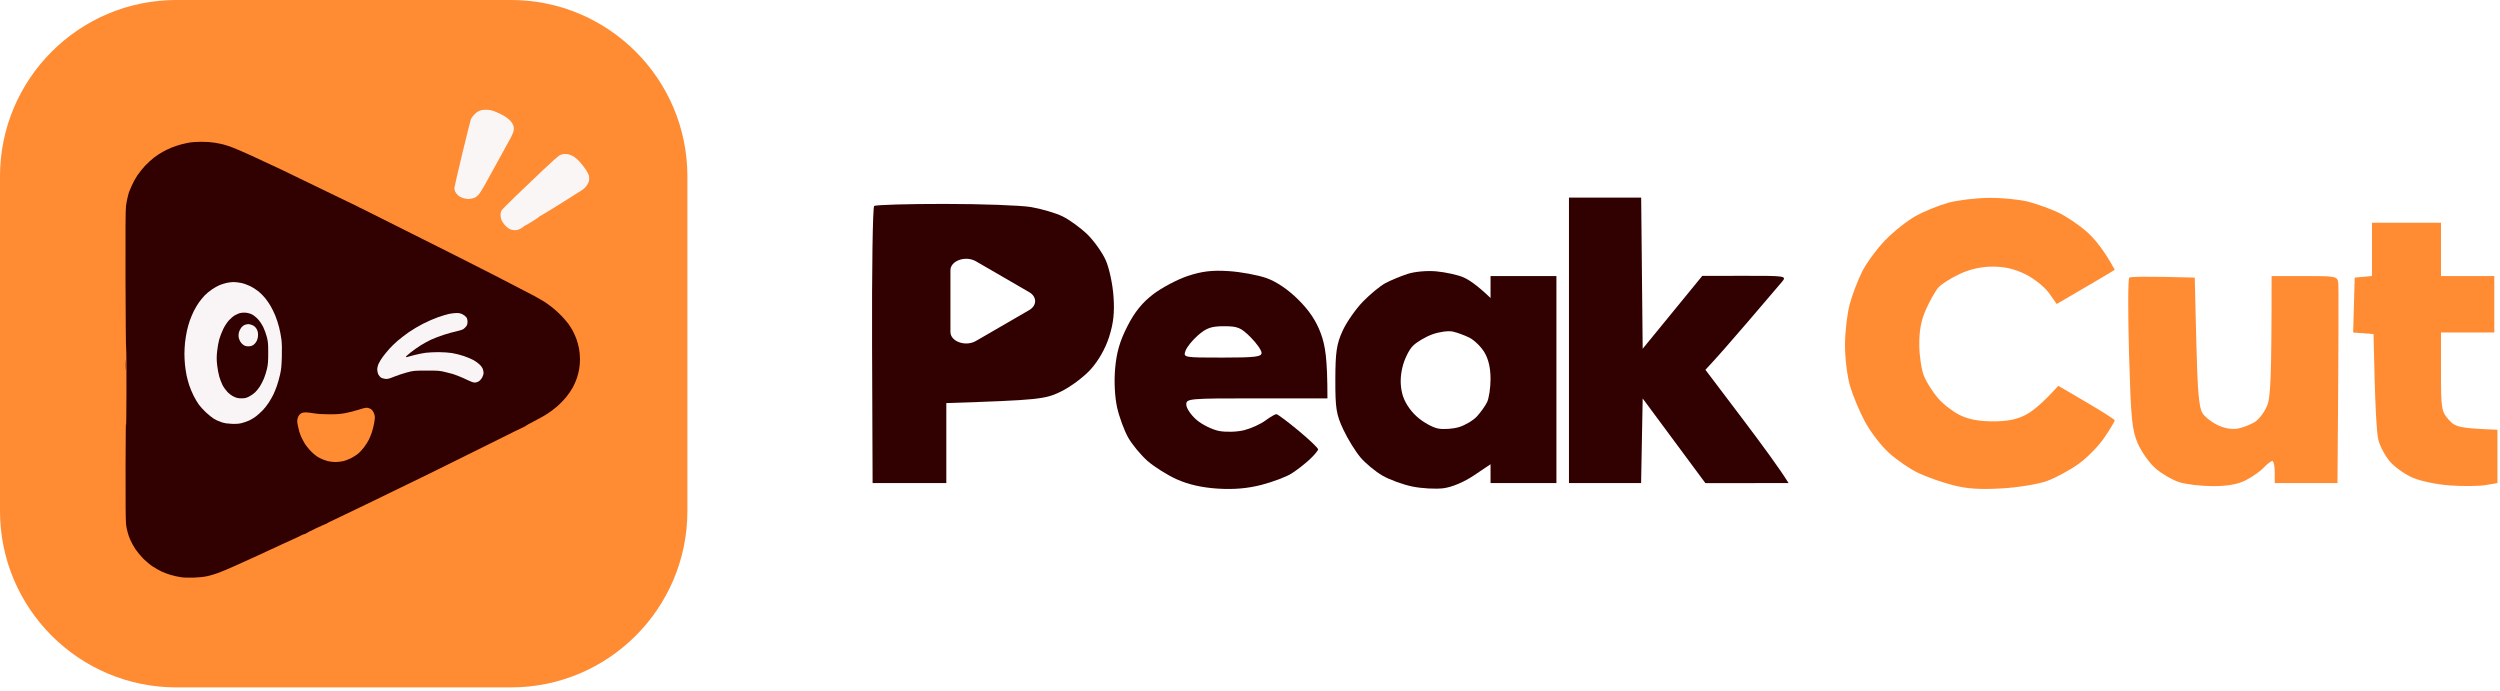
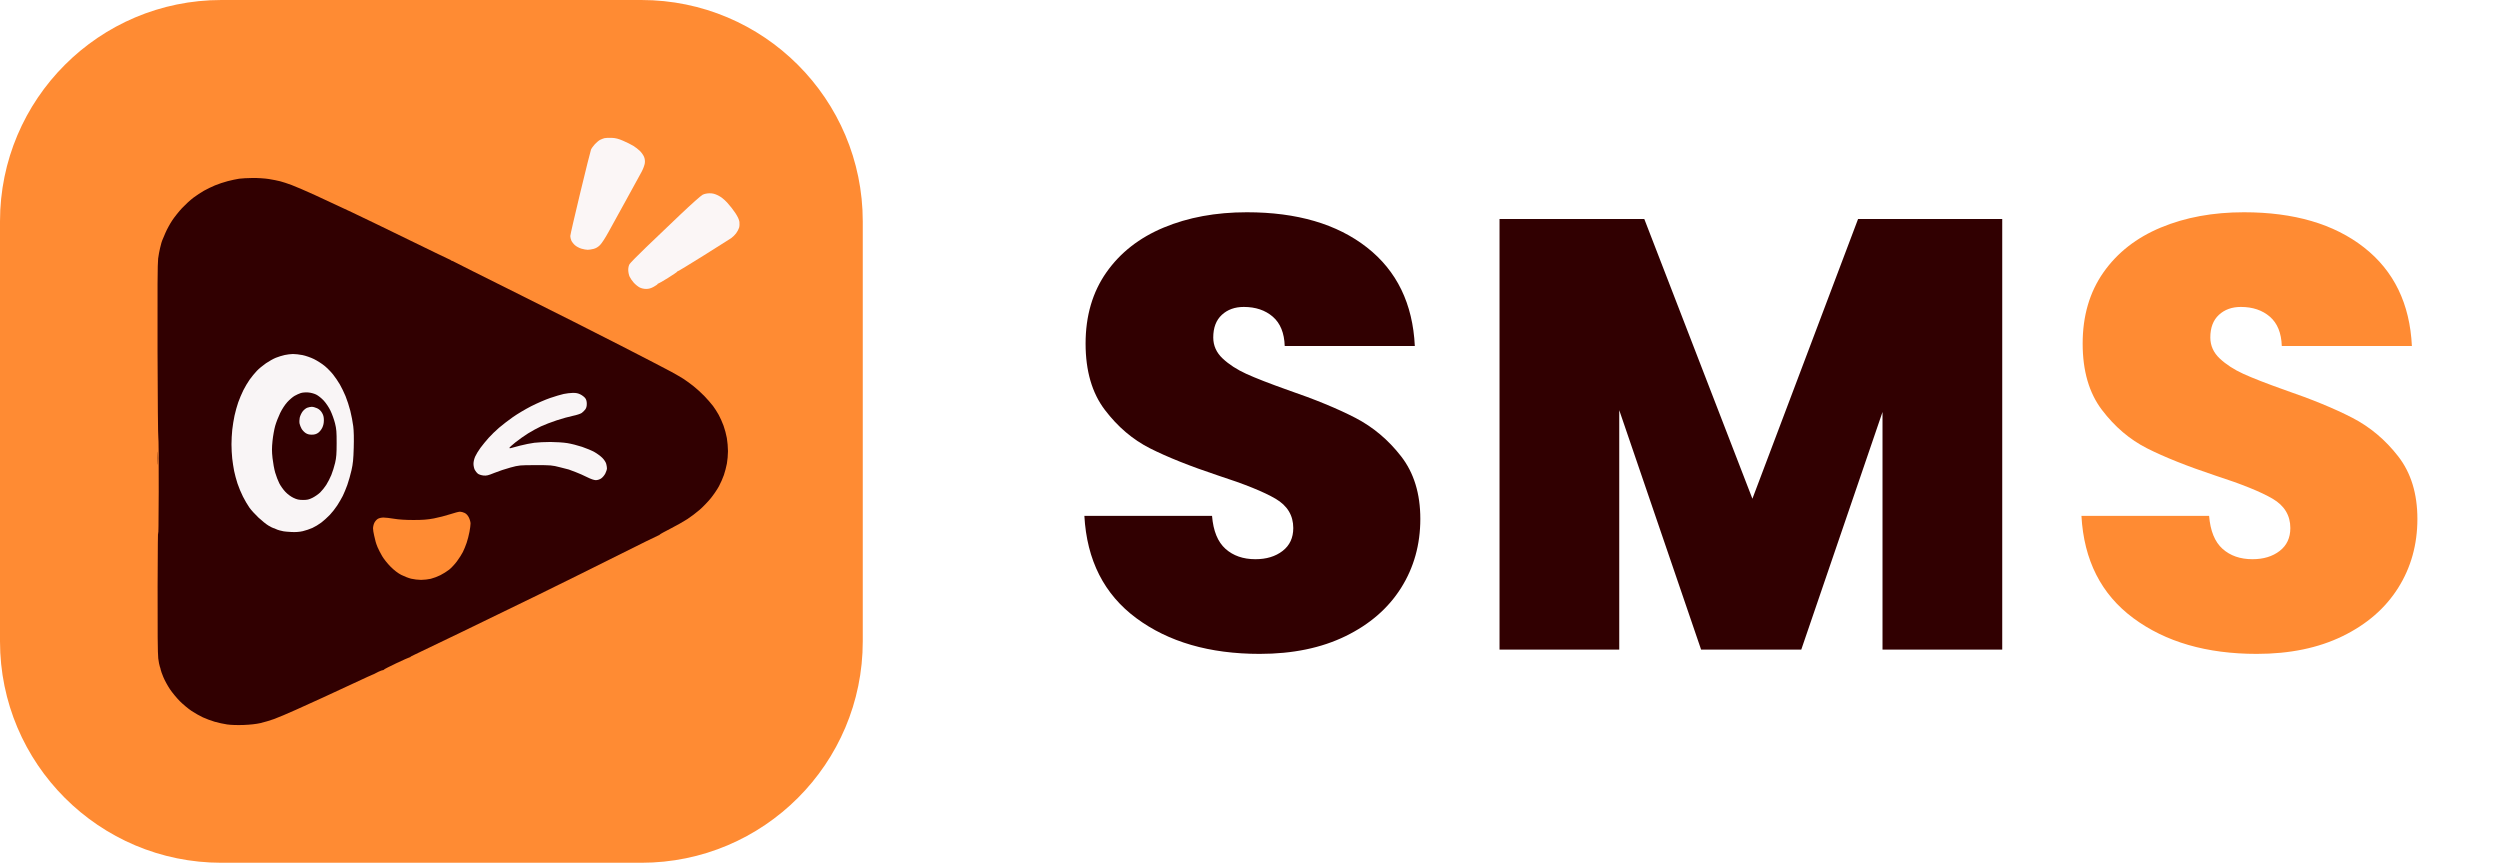
- <svg xmlns="http://www.w3.org/2000/svg" width="797" height="220" viewBox="0 0 797 220" fill="none">
-   <path d="M378.686 87.97C383.186 86.48 386.436 86.09 391.686 86.43C395.536 86.67 400.936 87.67 403.686 88.63C406.886 89.76 410.536 92.211 413.806 95.44C417.346 98.93 419.596 102.28 421.056 106.25C422.526 110.22 423.186 114.32 423.186 127H400.686C378.857 127 378.186 127.06 378.186 129C378.186 130.1 379.646 132.27 381.436 133.83C383.226 135.38 386.486 136.99 388.686 137.4C390.906 137.82 394.466 137.7 396.686 137.13C398.886 136.57 401.926 135.18 403.436 134.05C404.945 132.921 406.525 132.021 406.936 132.04C407.347 132.061 410.507 134.421 413.966 137.29C417.416 140.16 420.226 142.84 420.216 143.25C420.196 143.66 418.946 145.15 417.436 146.55C415.926 147.95 413.336 149.95 411.686 150.99C410.035 152.03 405.755 153.64 402.186 154.57C397.716 155.72 393.345 156.099 388.186 155.77C383.206 155.449 378.836 154.46 375.186 152.82C372.156 151.47 367.946 148.81 365.806 146.93C363.676 145.04 360.916 141.7 359.666 139.5C358.426 137.3 356.847 133.03 356.157 130C355.397 126.66 355.136 121.75 355.506 117.5C355.936 112.39 356.996 108.75 359.396 104.04C361.726 99.46 364.146 96.46 367.686 93.769C370.436 91.68 375.386 89.07 378.686 87.97ZM390.226 104C386.206 104 384.636 104.54 381.976 106.84C380.166 108.41 378.346 110.66 377.936 111.84C377.196 113.98 377.317 114 389.686 114C400.125 114 402.186 113.75 402.186 112.5C402.186 111.68 400.616 109.43 398.686 107.5C395.626 104.44 394.566 104 390.226 104Z" fill-rule="evenodd" clip-rule="evenodd" fill="#310001" />
-   <path d="M448.686 87.34C450.996 86.58 454.906 86.23 457.936 86.51C460.826 86.78 464.646 87.62 466.436 88.37C468.226 89.12 470.926 90.92 475.186 95V88H496.186V154H475.186V148L469.936 151.53C466.736 153.68 462.926 155.29 460.186 155.65C457.716 155.97 453.216 155.72 450.186 155.09C447.156 154.45 442.886 152.889 440.686 151.6C438.486 150.32 435.377 147.749 433.777 145.89C432.177 144.02 429.697 140.03 428.277 137C425.997 132.16 425.686 130.24 425.706 121C425.726 112.24 426.106 109.67 428.006 105.5C429.256 102.75 432.177 98.55 434.487 96.17C436.796 93.79 440.036 91.13 441.686 90.25C443.336 89.38 446.486 88.07 448.686 87.34ZM463.186 105.71C461.816 105.39 458.885 105.78 456.686 106.57C454.486 107.36 451.676 109.02 450.436 110.25C449.196 111.49 447.706 114.53 447.117 117C446.377 120.07 446.356 122.77 447.036 125.5C447.656 127.98 449.397 130.74 451.617 132.75C453.576 134.54 456.646 136.27 458.436 136.61C460.226 136.95 463.266 136.739 465.186 136.14C467.116 135.55 469.646 134.04 470.816 132.78C471.976 131.53 473.446 129.49 474.066 128.25C474.676 127.01 475.186 123.64 475.186 120.75C475.179 117.25 474.512 114.417 473.186 112.25C472.086 110.46 469.946 108.39 468.436 107.64C466.926 106.89 464.566 106.02 463.186 105.71Z" fill-rule="evenodd" clip-rule="evenodd" fill="#310001" />
-   <path d="M523.686 111.18L542.686 87.95L556.186 87.93C569.055 87.91 569.616 87.99 568.206 89.71C567.386 90.69 562.476 96.45 557.286 102.5C552.107 108.55 546.916 114.49 543.686 117.89L555.266 133.2C561.636 141.61 567.596 149.74 570.186 154L543.686 154.03L523.686 127.03L523.186 154H500.186V63H523.206L523.686 111.18Z" fill="#310001" />
-   <path d="M301.106 65.01C312.975 65.01 325.385 65.46 328.686 66.01C331.986 66.57 336.486 67.89 338.686 68.95C340.886 70.02 344.457 72.6 346.617 74.69C348.776 76.79 351.437 80.53 352.527 83C353.617 85.47 354.727 90.65 354.987 94.5C355.347 99.67 354.976 103.05 353.576 107.43C352.386 111.16 350.196 115 347.686 117.78C345.486 120.21 341.216 123.39 338.186 124.85C333.166 127.269 331.345 127.54 301.686 128.5V154H278.186L278.016 110.17C277.926 86.067 278.226 66.041 278.686 65.67C279.148 65.3 289.238 65 301.106 65.01ZM311.121 83.299C307.84 81.398 303 83.103 303 86.161V105.839C303 108.896 307.84 110.602 311.121 108.701L328.106 98.862C330.631 97.399 330.631 94.601 328.106 93.138L311.121 83.299Z" fill-rule="evenodd" clip-rule="evenodd" fill="#310001" />
-   <path d="M634.186 63.08C638.306 63.05 643.936 63.61 646.686 64.33C649.436 65.05 653.706 66.59 656.186 67.76C658.666 68.93 662.706 71.65 665.186 73.81C667.666 75.97 670.696 79.6 674.186 86L671.936 87.37C670.695 88.131 666.534 90.581 655.686 96.91L653.186 93.39C651.806 91.46 648.436 88.77 645.686 87.43C642.196 85.71 639.026 84.98 635.186 85C631.536 85.01 628.006 85.811 624.686 87.37C621.936 88.66 618.927 90.571 617.996 91.611C617.066 92.651 615.296 95.75 614.066 98.5C612.446 102.09 611.837 105.33 611.867 110C611.897 113.57 612.587 118.07 613.407 120C614.217 121.93 616.187 125.02 617.786 126.89C619.376 128.75 622.486 131.18 624.686 132.28C627.436 133.66 630.716 134.3 635.186 134.33C639.826 134.35 642.826 133.77 645.686 132.31C647.886 131.18 651.146 128.62 656.186 123L665.157 128.25C670.086 131.14 674.146 133.72 674.176 134C674.206 134.28 672.756 136.7 670.956 139.39C669.156 142.08 665.436 145.9 662.686 147.87C659.936 149.84 655.436 152.28 652.686 153.3C649.836 154.35 643.605 155.38 638.186 155.7C631.146 156.11 627.066 155.84 622.436 154.63C618.996 153.73 614.066 151.99 611.476 150.75C608.886 149.51 604.726 146.66 602.226 144.401C599.726 142.151 596.267 137.65 594.536 134.401C592.797 131.161 590.657 126.03 589.777 123C588.887 119.97 588.176 114.13 588.186 110C588.196 105.88 588.876 100.03 589.686 97C590.496 93.97 592.307 89.25 593.697 86.5C595.077 83.75 598.406 79.25 601.086 76.5C603.756 73.75 608.136 70.29 610.816 68.81C613.496 67.33 618.166 65.44 621.186 64.62C624.206 63.8 630.056 63.11 634.186 63.08Z" fill="#FF8B33" />
-   <path d="M734.686 88C744.835 88 745.196 88.08 745.436 90.25C745.576 91.49 745.576 106.341 745.186 154H725.186V150.5C725.186 148.571 724.846 146.991 724.436 146.97C724.025 146.951 722.785 147.901 721.686 149.07C720.586 150.25 717.996 152.061 715.936 153.111C713.346 154.41 710.095 154.991 705.436 154.981C701.726 154.971 696.936 154.411 694.796 153.731C692.646 153.061 689.276 151.11 687.296 149.42C685.306 147.73 682.726 144.13 681.556 141.42C679.666 137.05 679.347 133.86 678.737 112.8C678.367 99.773 678.396 88.844 678.816 88.52C679.237 88.2 684.109 88.06 699.686 88.5L700.186 109C700.576 124.909 701.026 130.009 702.186 131.76C703.006 133 705.256 134.74 707.186 135.62C709.406 136.64 711.786 136.99 713.686 136.58C715.336 136.22 717.696 135.27 718.936 134.46C720.176 133.66 721.866 131.43 722.686 129.5C723.846 126.8 724.186 121.67 724.186 88H734.686Z" fill="#FF8B33" />
-   <path d="M778.186 88H795.186V106H778.186V118.5C778.186 130.3 778.326 131.15 780.606 133.75C782.726 136.16 783.837 136.53 796.186 137V154L792.436 154.64C790.376 154.99 785.305 155.05 781.186 154.77C777.026 154.49 771.686 153.39 769.186 152.31C766.706 151.23 763.446 148.92 761.936 147.17C760.426 145.43 758.756 142.31 758.226 140.25C757.696 138.19 757.136 129.75 756.686 106.5L750.186 106L750.686 88.5L756.186 88V71H778.186V88Z" fill="#FF8B33" />
+ <svg xmlns="http://www.w3.org/2000/svg" width="635" height="220" viewBox="0 0 635 220" fill="none">
+   <path d="M275.43 131.023H307.856Q308.322 136.763 311.269 139.401Q314.217 142.038 318.872 142.038Q323.061 142.038 325.776 139.944Q328.491 137.849 328.491 134.126Q328.491 129.316 323.992 126.678Q319.492 124.041 309.408 120.783Q298.702 117.214 292.109 113.879Q285.515 110.543 280.628 104.104Q275.74 97.666 275.74 87.271Q275.74 76.721 281.016 69.196Q286.291 61.671 295.599 57.793Q304.908 53.914 316.7 53.914Q335.783 53.914 347.186 62.835Q358.59 71.756 359.365 87.891H326.319Q326.164 82.927 323.293 80.444Q320.423 77.962 315.924 77.962Q312.511 77.962 310.339 79.979Q308.166 81.996 308.166 85.719Q308.166 88.822 310.571 91.072Q312.976 93.322 316.544 94.951Q320.113 96.58 327.094 99.062Q337.489 102.63 344.238 106.121Q350.987 109.612 355.874 115.896Q360.762 122.179 360.762 131.798Q360.762 141.573 355.874 149.33Q350.987 157.087 341.756 161.587Q332.525 166.086 319.958 166.086Q300.874 166.086 288.618 157.01Q276.361 147.934 275.43 131.023Z" fill="#310001" />
+   <path d="M508.567 55.621V165.0H478.158V104.647L457.523 165.0H432.079L411.289 104.182V165.0H380.88V55.621H417.65L445.111 126.678L471.952 55.621Z" fill="#310001" />
+   <path d="M528.685 131.023H561.111Q561.577 136.763 564.525 139.401Q567.472 142.038 572.127 142.038Q576.316 142.038 579.031 139.944Q581.746 137.849 581.746 134.126Q581.746 129.316 577.247 126.678Q572.748 124.041 562.663 120.783Q551.958 117.214 545.364 113.879Q538.77 110.543 533.883 104.104Q528.996 97.666 528.996 87.271Q528.996 76.721 534.271 69.196Q539.546 61.671 548.855 57.793Q558.164 53.914 569.955 53.914Q589.038 53.914 600.441 62.835Q611.845 71.756 612.621 87.891H579.574Q579.419 82.927 576.549 80.444Q573.678 77.962 569.179 77.962Q565.766 77.962 563.594 79.979Q561.422 81.996 561.422 85.719Q561.422 88.822 563.827 91.072Q566.231 93.322 569.8 94.951Q573.368 96.58 580.35 99.062Q590.745 102.63 597.494 106.121Q604.243 109.612 609.13 115.896Q614.017 122.179 614.017 131.798Q614.017 141.573 609.13 149.33Q604.243 157.087 595.011 161.587Q585.78 166.086 573.213 166.086Q554.13 166.086 541.873 157.01Q529.616 147.934 528.685 131.023Z" fill="#FF8B33" />
  <path d="M162.894 0H56.248C25.183 0 0 25.183 0 56.248V162.894C0 193.959 25.183 219.142 56.248 219.142H162.894C193.959 219.142 219.142 193.959 219.142 162.894V56.248C219.142 25.183 193.959 0 162.894 0Z" fill="#FF8B33" />
  <path d="M57.863 46.005C58.838 45.756 60.136 45.478 60.751 45.391C61.365 45.301 62.917 45.219 64.197 45.208C65.514 45.195 67.294 45.31 68.295 45.473C69.269 45.629 70.567 45.888 71.182 46.047C71.797 46.205 73.095 46.632 74.069 46.995C75.043 47.356 77.726 48.514 80.03 49.565C82.336 50.614 86.568 52.585 89.437 53.943C92.305 55.302 99.011 58.546 104.339 61.153C109.666 63.759 114.109 65.906 114.211 65.924C114.313 65.945 114.44 66.016 114.49 66.083C114.541 66.152 114.707 66.236 114.856 66.269C115.005 66.305 115.215 66.4 115.321 66.481C115.427 66.562 122.556 70.135 131.162 74.419C139.768 78.705 151.713 84.725 157.706 87.802C163.698 90.876 169.484 93.876 170.559 94.465C171.633 95.055 172.977 95.832 173.539 96.192C174.102 96.552 175.234 97.37 176.054 98.009C176.873 98.648 178.175 99.831 178.947 100.64C179.716 101.447 180.694 102.57 181.117 103.133C181.539 103.696 182.184 104.702 182.549 105.369C182.914 106.036 183.467 107.271 183.778 108.117C184.09 108.963 184.47 110.389 184.624 111.285C184.779 112.181 184.905 113.67 184.905 114.592C184.905 115.515 184.781 116.94 184.628 117.76C184.475 118.58 184.134 119.879 183.872 120.648C183.611 121.416 183.043 122.703 182.612 123.508C182.18 124.313 181.241 125.694 180.524 126.574C179.807 127.455 178.55 128.759 177.73 129.473C176.911 130.187 175.486 131.264 174.564 131.865C173.641 132.467 171.714 133.557 170.279 134.284C168.845 135.013 167.629 135.687 167.578 135.784C167.528 135.881 167.422 135.952 167.345 135.944C167.269 135.935 162.448 138.309 156.635 141.219C150.821 144.13 141.915 148.542 136.843 151.024C131.771 153.506 122.802 157.862 116.912 160.706C111.02 163.551 105.758 166.078 105.216 166.322C104.674 166.566 104.234 166.808 104.238 166.858C104.242 166.909 104.141 166.961 104.013 166.972C103.884 166.983 102.398 167.647 100.706 168.444C99.015 169.242 97.59 169.974 97.54 170.069C97.489 170.166 97.363 170.233 97.26 170.218C97.158 170.203 96.655 170.384 96.142 170.621C95.63 170.855 95.168 171.09 95.118 171.142C95.068 171.194 94.941 171.25 94.839 171.267C94.736 171.284 92.557 172.279 89.996 173.479C87.434 174.677 83.871 176.33 82.079 177.15C80.285 177.968 77.143 179.395 75.094 180.319C73.045 181.243 70.573 182.287 69.599 182.639C68.624 182.991 67.075 183.453 66.153 183.664C65.089 183.908 63.522 184.083 61.868 184.143C60.264 184.202 58.651 184.15 57.677 184.008C56.805 183.882 55.382 183.571 54.511 183.317C53.639 183.062 52.298 182.563 51.53 182.205C50.761 181.849 49.462 181.111 48.643 180.567C47.823 180.023 46.493 178.916 45.689 178.109C44.884 177.302 43.749 175.927 43.166 175.057C42.583 174.187 41.827 172.802 41.488 171.983C41.149 171.163 40.849 170.324 40.823 170.119C40.797 169.914 40.691 169.536 40.588 169.281C40.484 169.024 40.307 168.101 40.195 167.231C40.058 166.162 40.004 160.206 40.033 148.877C40.056 139.654 40.119 133.574 40.175 135.368C40.229 137.161 40.292 132.445 40.315 124.887C40.335 117.33 40.29 111.145 40.214 111.145C40.138 111.145 40.048 101.272 40.015 89.205C39.974 73.655 40.017 66.802 40.166 65.68C40.281 64.808 40.507 63.593 40.665 62.978C40.823 62.364 40.974 61.777 40.998 61.674C41.023 61.572 41.108 61.32 41.186 61.115C41.267 60.91 41.637 60.029 42.012 59.159C42.384 58.287 43.163 56.861 43.74 55.991C44.318 55.119 45.448 53.703 46.251 52.844C47.054 51.985 48.339 50.807 49.109 50.228C49.876 49.648 51.092 48.847 51.809 48.445C52.527 48.042 53.784 47.431 54.604 47.088C55.423 46.743 56.889 46.257 57.863 46.005ZM40.119 117.76C40.084 118.477 40.056 117.85 40.056 116.363C40.056 114.876 40.084 114.291 40.119 115.058C40.154 115.828 40.154 117.043 40.119 117.76Z" fill-rule="evenodd" clip-rule="evenodd" fill="#310001" />
  <path d="M152.397 35.536C152.704 35.376 153.207 35.18 153.515 35.098C153.822 35.016 154.66 34.979 155.377 35.012C156.372 35.059 157.058 35.234 158.265 35.752C159.134 36.125 160.297 36.702 160.846 37.034C161.396 37.366 162.174 37.973 162.579 38.383C162.985 38.793 163.445 39.464 163.603 39.874C163.793 40.364 163.855 40.906 163.784 41.458C163.722 41.918 163.367 42.883 162.99 43.6C162.614 44.318 160.867 47.504 159.108 50.681C157.348 53.858 155.292 57.588 154.539 58.973C153.76 60.402 152.842 61.812 152.41 62.241C151.898 62.752 151.365 63.066 150.767 63.219C150.281 63.344 149.61 63.445 149.277 63.447C148.943 63.448 148.232 63.322 147.694 63.167C147.155 63.012 146.408 62.614 146.034 62.28C145.659 61.947 145.24 61.403 145.103 61.069C144.965 60.735 144.853 60.232 144.855 59.951C144.855 59.67 145.989 54.743 147.373 49.004C148.757 43.265 149.99 38.318 150.113 38.01C150.236 37.703 150.674 37.086 151.087 36.639C151.501 36.192 152.09 35.694 152.397 35.536Z" fill="#FBF7F8" fill-opacity="0.99" />
  <path d="M172.887 54.428C175.551 51.898 178.065 49.662 178.475 49.462C178.935 49.237 179.613 49.095 180.245 49.093C181.005 49.092 181.558 49.231 182.387 49.636C183.138 50.001 183.896 50.599 184.697 51.456C185.351 52.157 186.295 53.358 186.794 54.128C187.399 55.06 187.739 55.805 187.815 56.364C187.876 56.826 187.835 57.495 187.724 57.855C187.614 58.214 187.278 58.842 186.98 59.252C186.681 59.662 186.112 60.221 185.716 60.493C185.319 60.765 182.165 62.755 178.708 64.918C175.251 67.08 172.337 68.848 172.235 68.848C172.133 68.848 172.028 68.921 172.002 69.01C171.976 69.1 170.929 69.812 169.674 70.594C168.418 71.377 167.308 72.016 167.206 72.016C167.103 72.016 167.021 72.079 167.025 72.156C167.029 72.232 166.589 72.54 166.047 72.84C165.334 73.233 164.808 73.384 164.132 73.385C163.551 73.387 162.921 73.246 162.456 73.005C162.046 72.793 161.381 72.254 160.977 71.805C160.574 71.358 160.094 70.656 159.911 70.246C159.727 69.836 159.576 69.081 159.574 68.569C159.57 67.989 159.699 67.427 159.911 67.078C160.097 66.771 162.005 64.835 164.147 62.774C166.291 60.715 170.223 56.958 172.887 54.428Z" fill="#FBF7F8" fill-opacity="0.99" />
  <path d="M110.206 131.678C111.385 131.454 113.229 130.981 114.304 130.625C115.379 130.269 116.512 129.974 116.819 129.971C117.126 129.969 117.67 130.112 118.03 130.291C118.458 130.505 118.825 130.904 119.099 131.456C119.328 131.918 119.518 132.589 119.52 132.946C119.524 133.304 119.399 134.269 119.246 135.089C119.093 135.909 118.769 137.167 118.525 137.884C118.283 138.602 117.853 139.651 117.57 140.213C117.288 140.778 116.607 141.846 116.053 142.589C115.502 143.333 114.61 144.285 114.071 144.708C113.533 145.129 112.527 145.759 111.836 146.105C111.145 146.452 110.055 146.86 109.415 147.013C108.774 147.164 107.664 147.288 106.946 147.29C106.229 147.29 105.099 147.156 104.432 146.992C103.765 146.826 102.634 146.388 101.917 146.019C101.055 145.572 100.14 144.872 99.212 143.944C98.443 143.172 97.473 141.956 97.055 141.238C96.64 140.521 96.124 139.515 95.908 139.002C95.694 138.49 95.472 137.862 95.414 137.605C95.358 137.349 95.185 136.636 95.032 136.021C94.878 135.406 94.749 134.588 94.749 134.204C94.747 133.82 94.893 133.196 95.072 132.818C95.25 132.44 95.649 131.979 95.956 131.793C96.286 131.596 96.878 131.458 97.4 131.456C97.886 131.456 99.103 131.596 100.101 131.765C101.284 131.968 102.988 132.076 104.991 132.078C107.371 132.08 108.548 131.989 110.206 131.678Z" fill="#FF8B33" />
  <path d="M70.064 90.871C70.679 90.623 71.685 90.311 72.3 90.177C72.914 90.043 73.857 89.926 74.395 89.918C74.933 89.911 76.023 90.032 76.817 90.189C77.621 90.349 78.92 90.8 79.751 91.208C80.57 91.612 81.787 92.389 82.451 92.937C83.117 93.483 84.089 94.47 84.61 95.132C85.134 95.791 85.899 96.919 86.315 97.636C86.73 98.353 87.384 99.695 87.766 100.617C88.148 101.54 88.694 103.217 88.977 104.344C89.262 105.471 89.597 107.232 89.724 108.257C89.874 109.481 89.917 111.365 89.848 113.754C89.765 116.674 89.653 117.79 89.28 119.437C89.027 120.564 88.55 122.241 88.222 123.164C87.892 124.086 87.373 125.344 87.064 125.959C86.754 126.573 86.123 127.664 85.659 128.381C85.195 129.098 84.348 130.177 83.774 130.779C83.2 131.381 82.228 132.258 81.613 132.728C80.999 133.198 79.972 133.816 79.331 134.103C78.691 134.388 77.601 134.755 76.91 134.916C76.079 135.109 75.116 135.182 74.069 135.13C73.197 135.085 72.275 135.005 72.02 134.953C71.763 134.899 71.303 134.793 70.996 134.714C70.688 134.636 70.269 134.481 70.064 134.373C69.859 134.263 69.565 134.152 69.412 134.124C69.26 134.094 68.68 133.796 68.129 133.462C67.578 133.127 66.456 132.223 65.638 131.455C64.823 130.686 63.794 129.555 63.357 128.94C62.919 128.325 62.179 127.067 61.714 126.145C61.248 125.223 60.618 123.713 60.317 122.791C60.015 121.869 59.633 120.443 59.469 119.623C59.305 118.803 59.087 117.378 58.985 116.456C58.882 115.533 58.797 113.92 58.797 112.869C58.795 111.818 58.884 110.141 58.994 109.142C59.102 108.143 59.363 106.528 59.573 105.555C59.782 104.581 60.205 103.071 60.508 102.201C60.814 101.331 61.399 99.947 61.807 99.127C62.215 98.307 62.938 97.092 63.411 96.425C63.886 95.758 64.696 94.767 65.214 94.223C65.73 93.677 66.78 92.801 67.55 92.275C68.317 91.75 69.45 91.118 70.064 90.871Z" fill="#FBF7F8" fill-opacity="0.99" />
  <path d="M139.73 101.093C140.96 100.672 142.51 100.209 143.177 100.068C143.843 99.926 144.89 99.801 145.505 99.792C146.321 99.781 146.846 99.889 147.45 100.196C147.904 100.427 148.45 100.854 148.66 101.143C148.923 101.503 149.044 101.955 149.044 102.574C149.044 103.2 148.925 103.64 148.655 104.005C148.441 104.294 148.021 104.7 147.723 104.909C147.425 105.117 146.427 105.438 145.505 105.624C144.583 105.811 142.739 106.321 141.407 106.761C140.075 107.201 138.272 107.89 137.402 108.296C136.532 108.701 135.064 109.502 134.142 110.076C133.22 110.651 131.775 111.671 130.929 112.345C130.083 113.018 129.392 113.651 129.392 113.754C129.392 113.856 129.539 113.89 129.718 113.828C129.897 113.767 130.966 113.48 132.093 113.191C133.22 112.9 134.856 112.574 135.726 112.463C136.595 112.353 138.441 112.263 139.824 112.263C141.206 112.265 143.134 112.394 144.108 112.552C145.082 112.709 146.759 113.133 147.833 113.493C148.908 113.853 150.333 114.453 151 114.827C151.667 115.2 152.567 115.867 153.002 116.307C153.457 116.767 153.872 117.406 153.979 117.807C154.081 118.19 154.167 118.714 154.167 118.971C154.169 119.226 153.98 119.813 153.749 120.274C153.518 120.734 153.034 121.302 152.676 121.537C152.283 121.794 151.747 121.96 151.326 121.958C150.886 121.954 150.056 121.666 149.091 121.181C148.245 120.758 147.01 120.208 146.343 119.962C145.676 119.718 145.008 119.463 144.853 119.4C144.698 119.335 144.531 119.271 144.48 119.258C144.43 119.243 143.424 118.986 142.245 118.686C140.191 118.162 139.935 118.14 136.005 118.146C131.989 118.151 131.862 118.162 129.672 118.749C128.442 119.079 126.598 119.692 125.574 120.113C123.981 120.767 123.577 120.862 122.78 120.777C122.267 120.723 121.64 120.518 121.383 120.324C121.127 120.128 120.77 119.681 120.591 119.331C120.412 118.979 120.265 118.293 120.265 117.807C120.265 117.276 120.442 116.53 120.705 115.943C120.947 115.405 121.546 114.421 122.038 113.754C122.53 113.087 123.456 111.956 124.095 111.238C124.734 110.521 125.943 109.347 126.779 108.63C127.617 107.912 129.199 106.696 130.294 105.928C131.389 105.158 133.457 103.929 134.889 103.194C136.324 102.46 138.501 101.514 139.73 101.093Z" fill="#FBF7F8" fill-opacity="0.99" />
  <path d="M76.398 99.835C76.828 99.697 77.616 99.632 78.26 99.68C78.916 99.73 79.763 99.954 80.309 100.221C80.831 100.476 81.682 101.156 82.241 101.766C82.824 102.401 83.539 103.474 83.956 104.344C84.35 105.164 84.861 106.589 85.092 107.512C85.45 108.945 85.512 109.677 85.508 112.543C85.507 115.271 85.433 116.21 85.117 117.573C84.905 118.496 84.471 119.88 84.156 120.648C83.839 121.417 83.26 122.549 82.867 123.164C82.474 123.778 81.781 124.642 81.325 125.083C80.868 125.523 79.992 126.132 79.378 126.438C78.456 126.894 78.033 126.991 76.957 126.987C75.913 126.984 75.429 126.877 74.535 126.45C73.855 126.126 73.046 125.526 72.469 124.913C71.945 124.361 71.254 123.385 70.932 122.744C70.608 122.103 70.143 120.889 69.899 120.043C69.653 119.197 69.349 117.542 69.221 116.363C69.036 114.66 69.036 113.761 69.219 111.983C69.345 110.754 69.651 109.034 69.899 108.164C70.146 107.294 70.716 105.825 71.163 104.903C71.657 103.888 72.374 102.794 72.977 102.13C73.527 101.529 74.352 100.821 74.814 100.556C75.276 100.291 75.988 99.967 76.398 99.835ZM79.192 103.329C78.885 103.332 78.35 103.442 78.005 103.577C77.66 103.711 77.135 104.147 76.839 104.547C76.543 104.948 76.222 105.652 76.127 106.114C76.031 106.576 76.016 107.247 76.092 107.605C76.169 107.963 76.4 108.551 76.604 108.909C76.809 109.267 77.266 109.753 77.62 109.986C78.076 110.288 78.529 110.409 79.192 110.406C79.853 110.404 80.313 110.275 80.775 109.966C81.144 109.72 81.61 109.153 81.846 108.661C82.135 108.063 82.263 107.456 82.262 106.72C82.258 105.922 82.139 105.445 81.796 104.856C81.483 104.321 81.077 103.945 80.542 103.694C80.107 103.491 79.499 103.327 79.192 103.329Z" fill-rule="evenodd" clip-rule="evenodd" fill="#310001" />
</svg>
